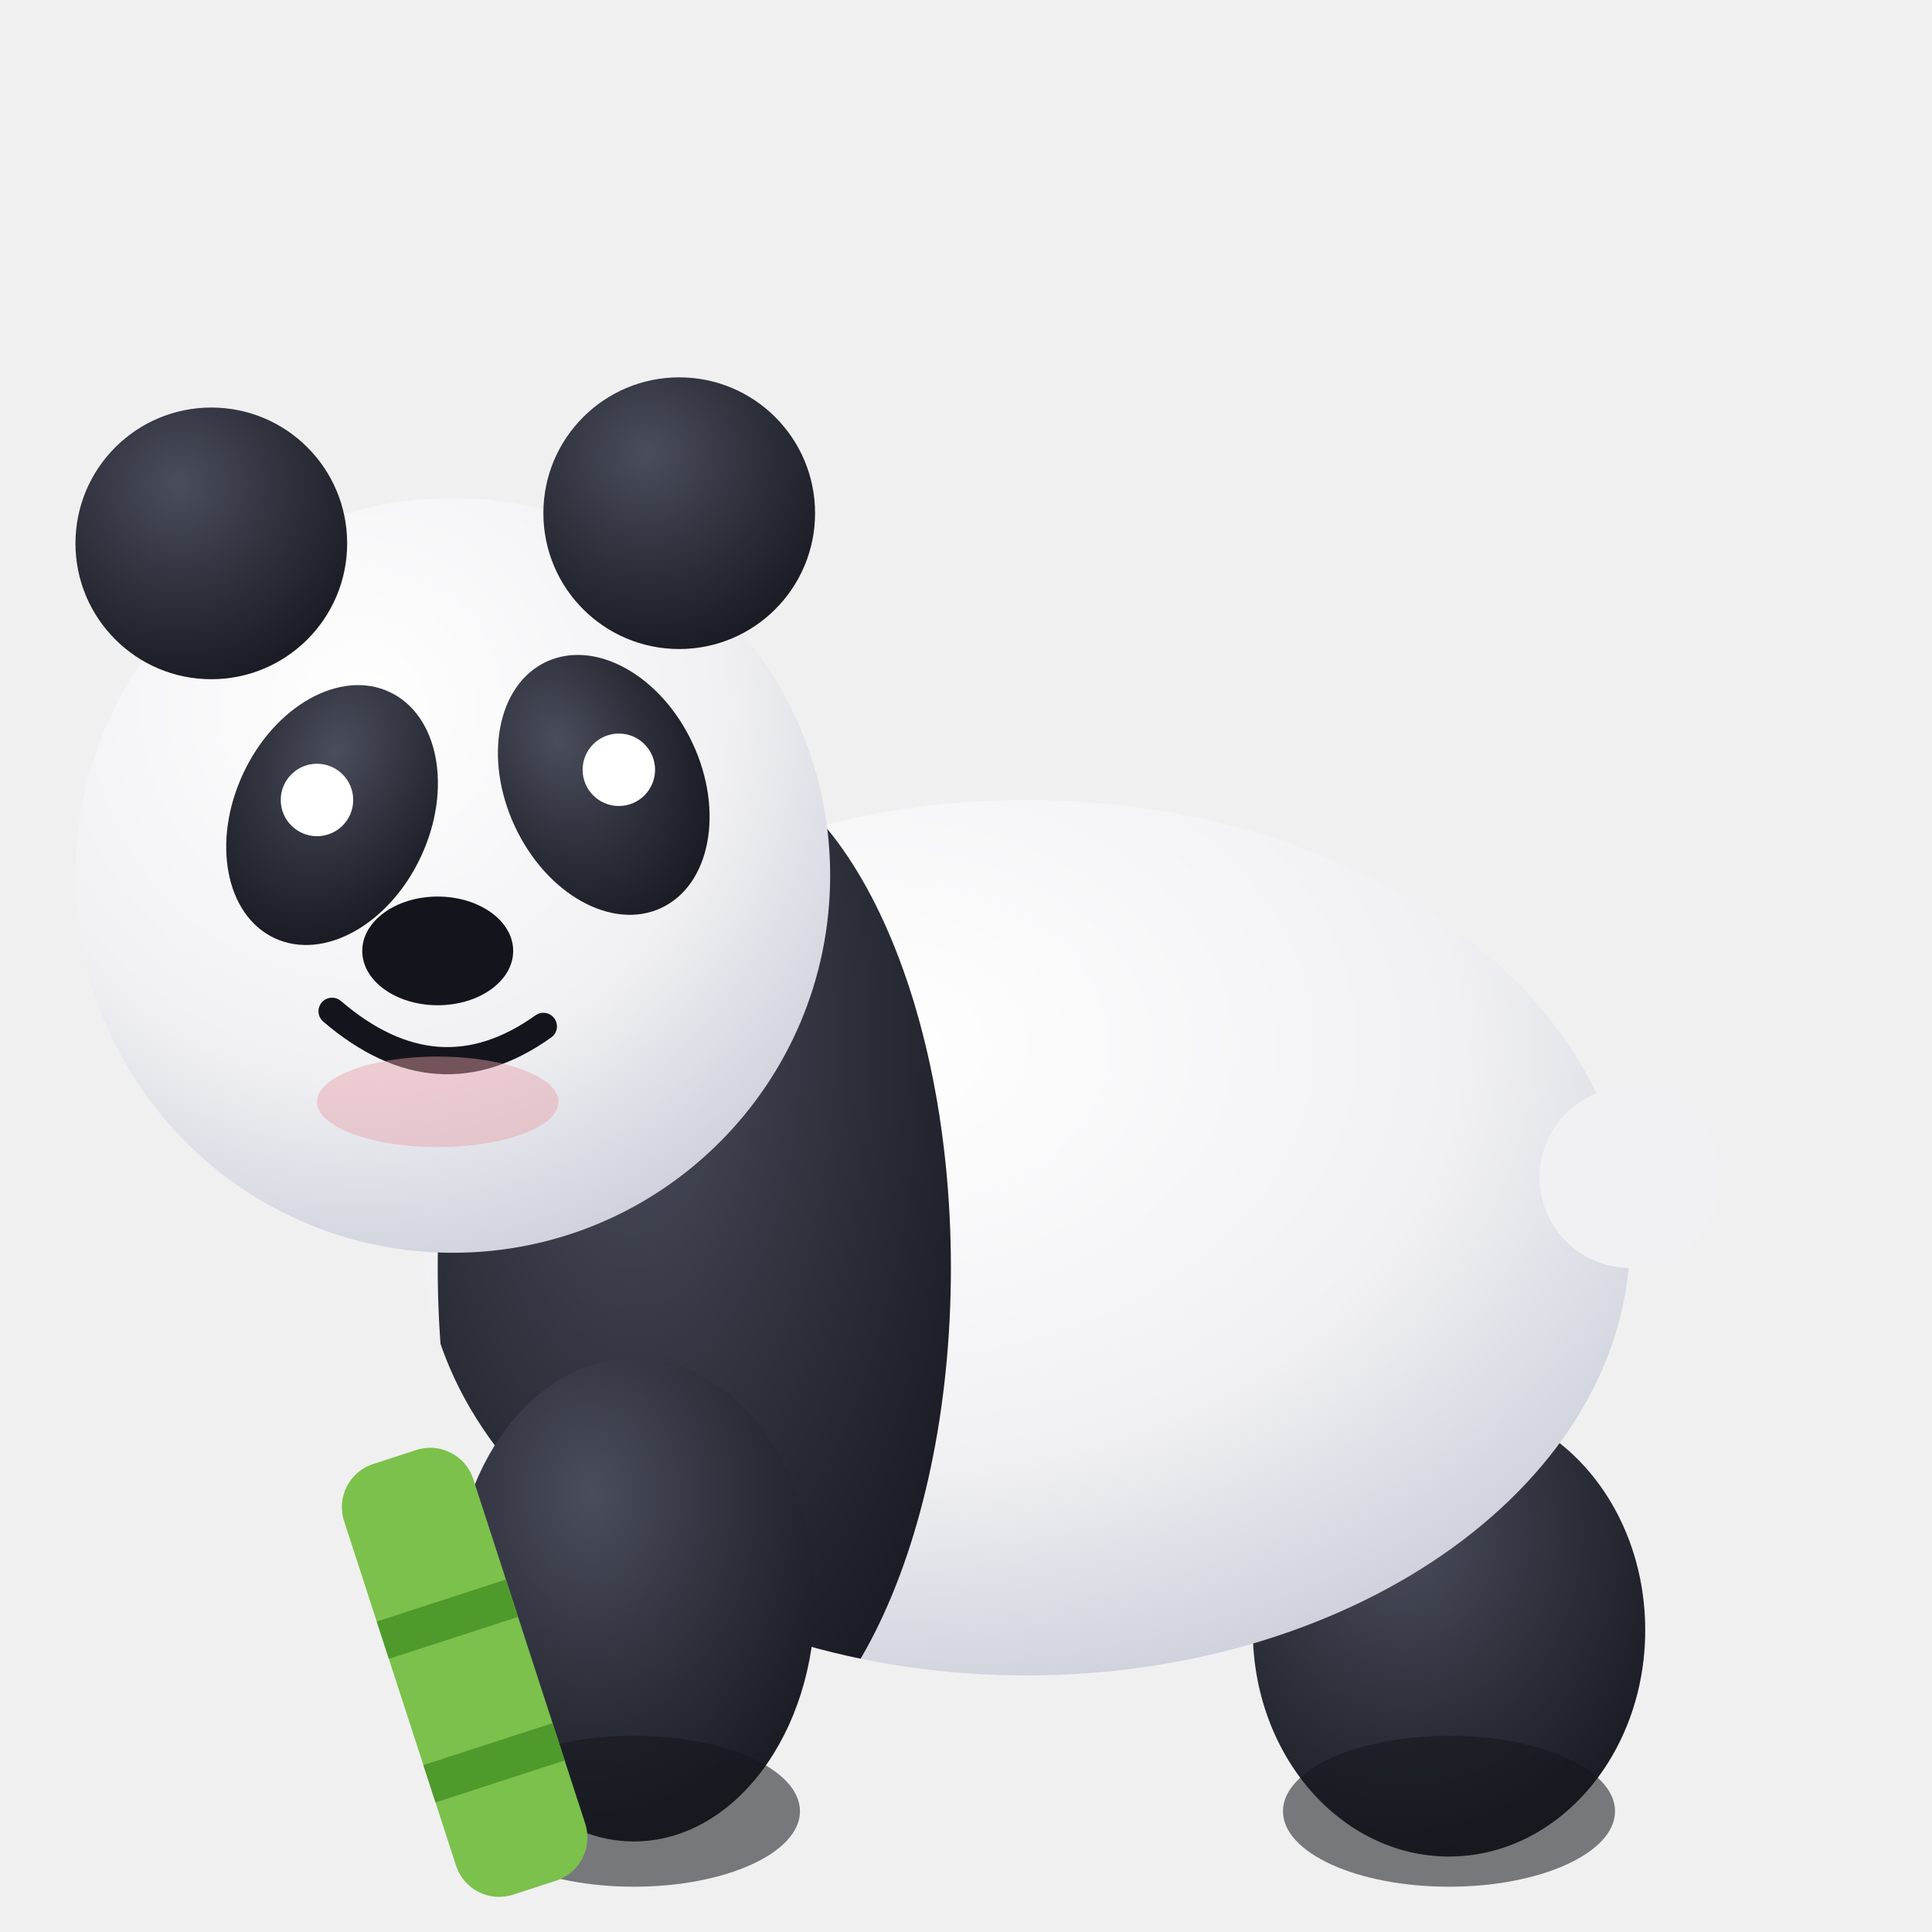
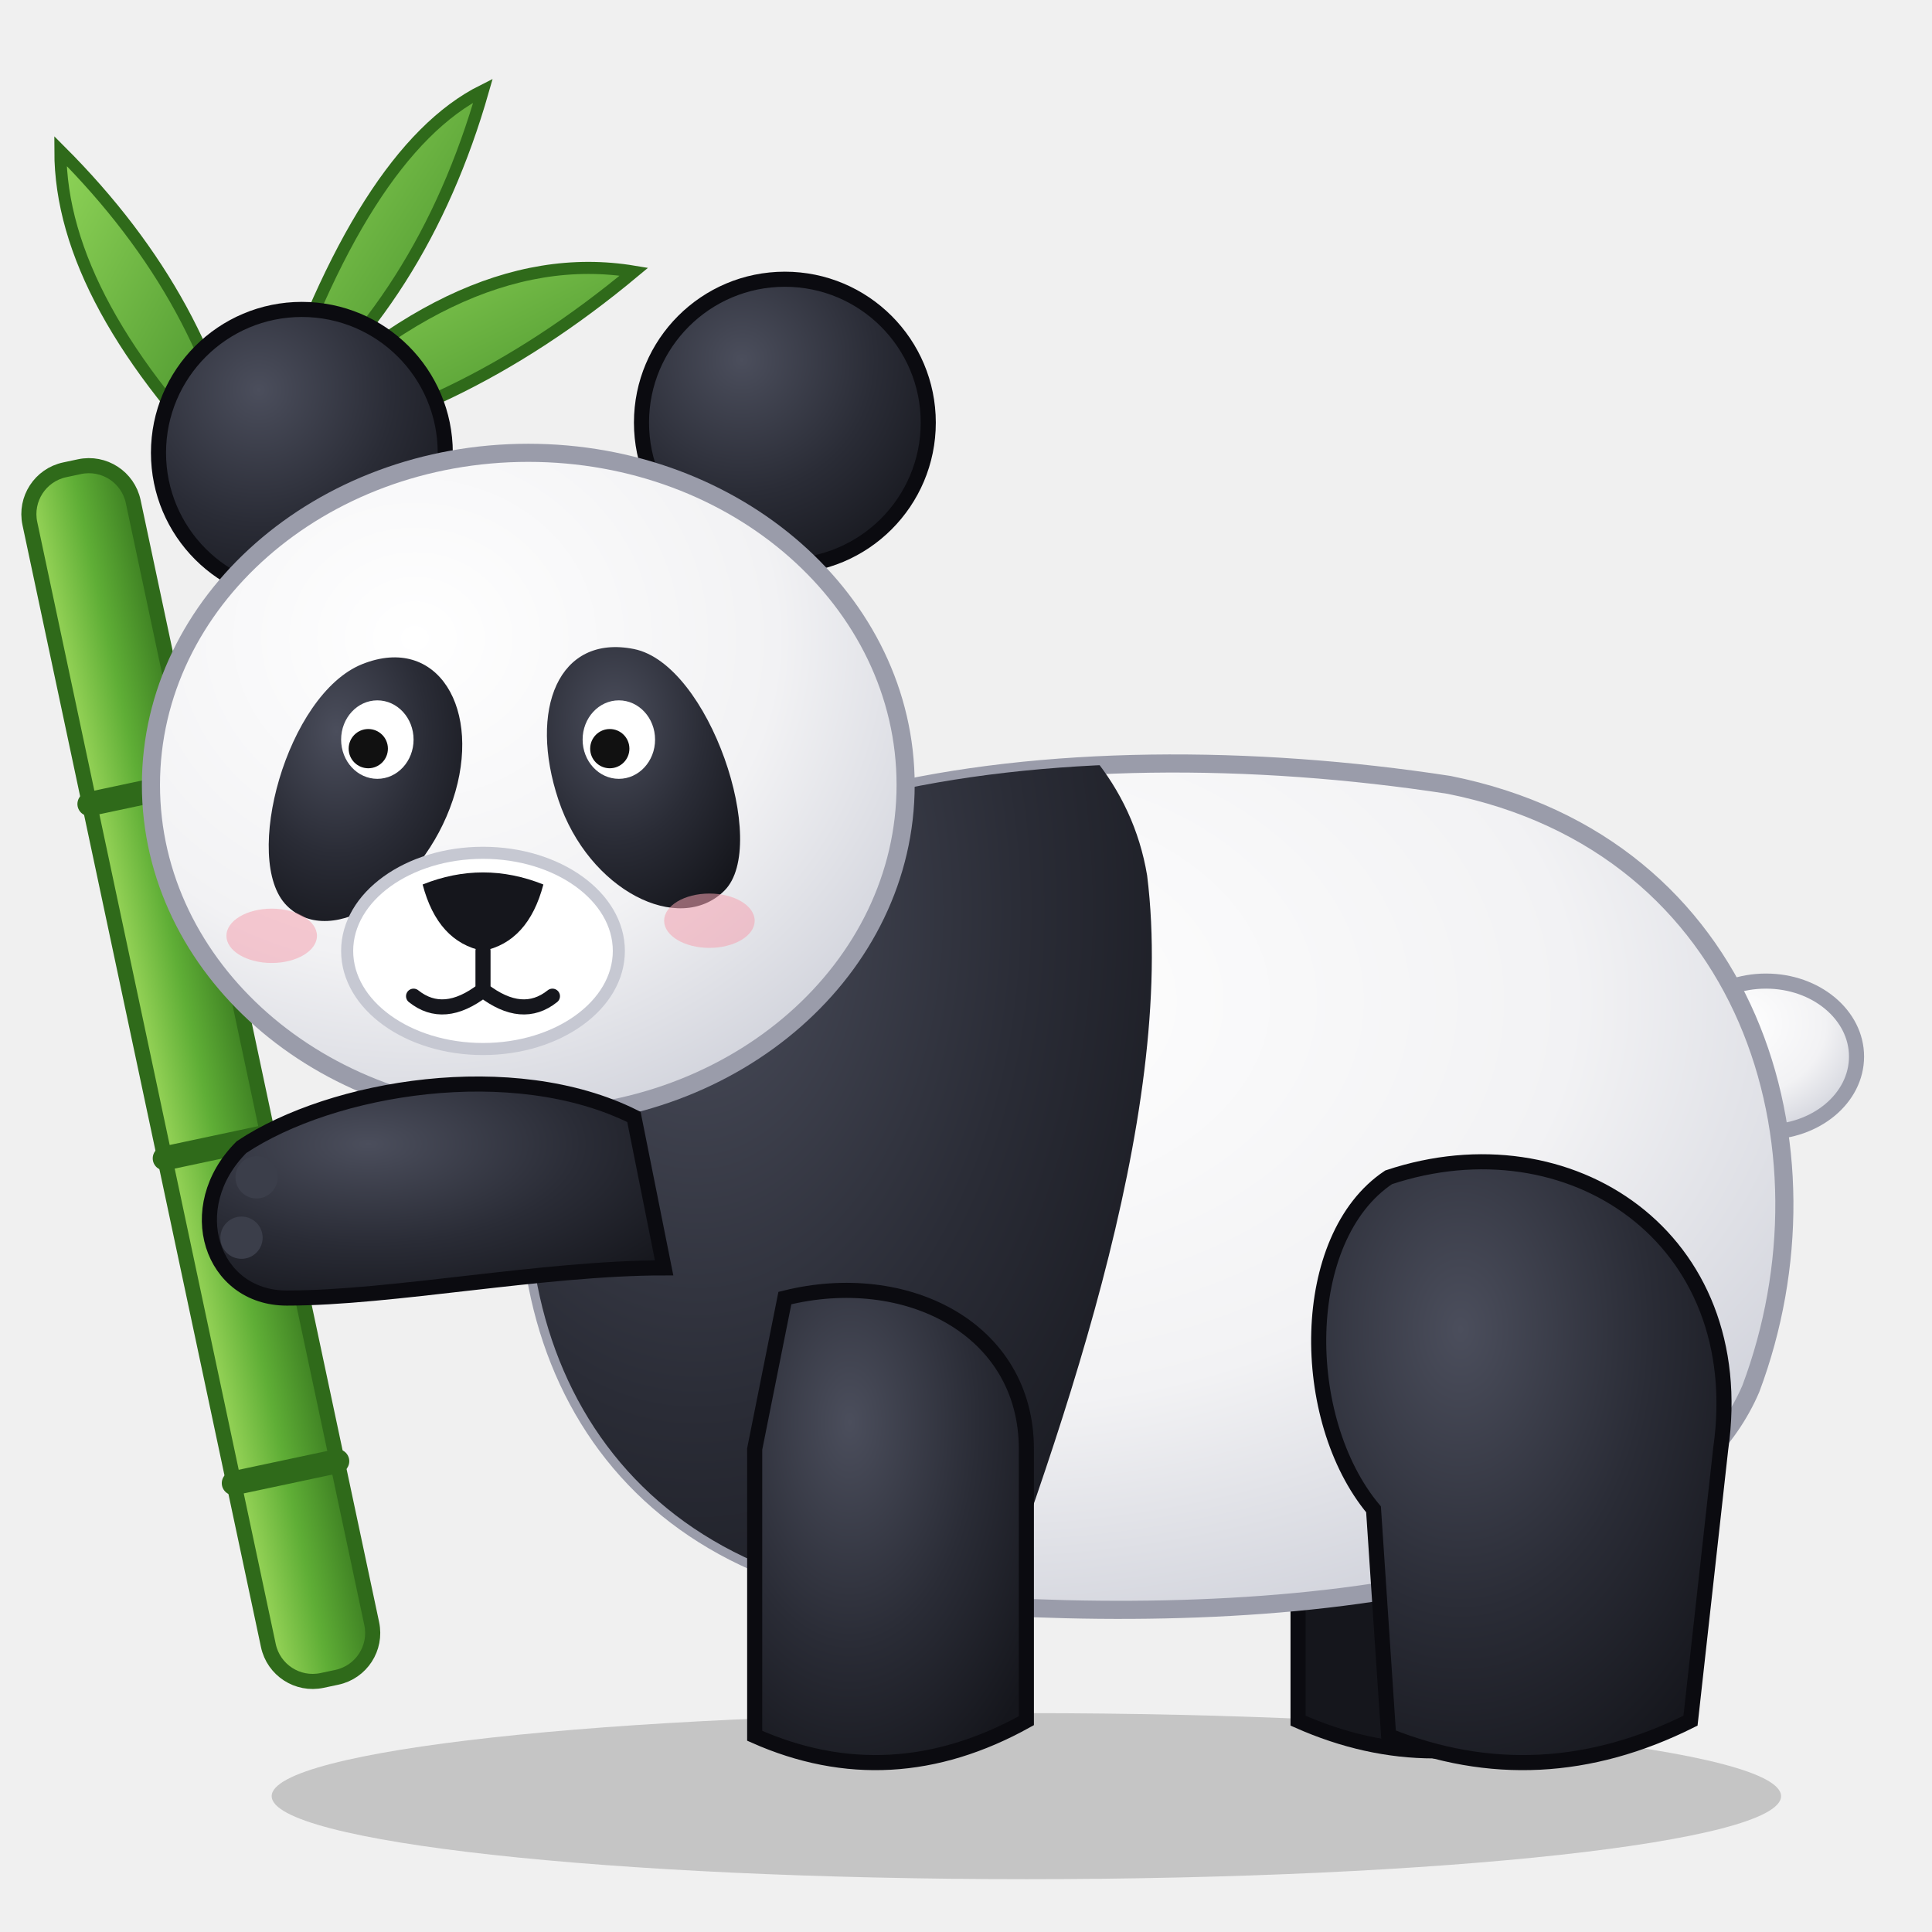
<svg xmlns="http://www.w3.org/2000/svg" viewBox="0 0 128 128">
  <defs>
-     <radialGradient id="w" cx="38%" cy="28%" r="80%">
+     <radialGradient id="pndW" cx="35%" cy="28%" r="80%">
      <stop offset="0" stop-color="#ffffff" />
-       <stop offset=".6" stop-color="#f1f1f4" />
-       <stop offset="1" stop-color="#c9ccd8" />
+       <stop offset=".6" stop-color="#f2f2f4" />
+       <stop offset="1" stop-color="#cfd1da" />
    </radialGradient>
-     <radialGradient id="k" cx="38%" cy="28%" r="85%">
-       <stop offset="0" stop-color="#4a4d5c" />
-       <stop offset=".55" stop-color="#2a2c37" />
-       <stop offset="1" stop-color="#14151c" />
+     <radialGradient id="pndK" cx="35%" cy="28%" r="85%">
+       <stop offset="0" stop-color="#4b4e5c" />
+       <stop offset=".55" stop-color="#2a2c36" />
+       <stop offset="1" stop-color="#15161c" />
    </radialGradient>
-     <clipPath id="bc">
-       <ellipse cx="68" cy="82" rx="40" ry="29" />
+     <linearGradient id="pndBam" x1="0" y1="0" x2="1" y2="0">
+       <stop offset="0" stop-color="#9ad65a" />
+       <stop offset=".5" stop-color="#5fae36" />
+       <stop offset="1" stop-color="#3d7f22" />
+     </linearGradient>
+     <linearGradient id="pndLeaf" x1="0" y1="0" x2="1" y2="1">
+       <stop offset="0" stop-color="#8fd458" />
+       <stop offset="1" stop-color="#3f8a26" />
+     </linearGradient>
+     <clipPath id="pndBody">
+       <path d="M36,70 C40,52 70,48 96,52 C116,56 122,76 116,92 C110,106 82,108 60,106 C40,104 32,88 36,70 Z" />
    </clipPath>
  </defs>
-   <ellipse cx="96" cy="108" rx="13" ry="15" fill="url(#k)" />
-   <ellipse cx="96" cy="120" rx="11" ry="5" fill="#14151c" opacity=".55" />
-   <ellipse cx="68" cy="82" rx="40" ry="29" fill="url(#w)" />
-   <g clip-path="url(#bc)">
-     <ellipse cx="46" cy="84" rx="17" ry="34" fill="url(#k)" />
+   <ellipse cx="68" cy="119" rx="50" ry="5.5" fill="#000" opacity=".18" />
+   <path d="M86,90 L104,90 L104,114 Q95,118 86,114 Z" fill="#15161c" stroke="#0b0b10" stroke-width="1" />
+   <ellipse cx="117" cy="70" rx="6" ry="5" fill="url(#pndW)" stroke="#9a9caa" stroke-width="1">
+     <animateTransform attributeName="transform" type="rotate" values="0 113 72;8 113 72;0 113 72" dur="2.6s" repeatCount="indefinite" />
+   </ellipse>
+   <path d="M36,70 C40,52 70,48 96,52 C116,56 122,76 116,92 C110,106 82,108 60,106 C40,104 32,88 36,70 Z" fill="url(#pndW)" stroke="#9a9caa" stroke-width="1.2" />
+   <g clip-path="url(#pndBody)">
+     <path d="M44,40 C60,40 74,46 76,58 C78,74 70,96 64,112 L30,112 L30,40 Z" fill="url(#pndK)" />
  </g>
-   <ellipse cx="42" cy="106" rx="12" ry="16" fill="url(#k)" />
-   <ellipse cx="42" cy="120" rx="11" ry="5" fill="#14151c" opacity=".55" />
-   <circle cx="108" cy="78" r="6" fill="#f1f1f4" />
-   <circle cx="30" cy="58" r="25" fill="url(#w)" />
-   <circle cx="14" cy="36" r="9" fill="url(#k)" />
-   <circle cx="45" cy="34" r="9" fill="url(#k)" />
-   <ellipse cx="22" cy="54" rx="6.5" ry="9" transform="rotate(25 22 54)" fill="url(#k)" />
-   <ellipse cx="40" cy="52" rx="6.5" ry="9" transform="rotate(-25 40 52)" fill="url(#k)" />
-   <circle cx="21" cy="53" r="2.4" fill="#fff" />
-   <circle cx="41" cy="51" r="2.4" fill="#fff" />
-   <ellipse cx="29" cy="63" rx="5" ry="3.6" fill="#14151c" />
-   <path d="M22 67 Q29 73 36 68" stroke="#14151c" stroke-width="1.8" fill="none" stroke-linecap="round" />
-   <ellipse cx="29" cy="73" rx="8" ry="3" fill="#e7a0a8" opacity=".45" />
-   <rect x="26" y="96" width="9" height="30" rx="3" fill="#7bc14b" transform="rotate(-18 30 110)" />
-   <rect x="26" y="106" width="9" height="2.6" fill="#4f9a2d" transform="rotate(-18 30 110)" />
-   <rect x="26" y="116" width="9" height="2.6" fill="#4f9a2d" transform="rotate(-18 30 110)" />
+   <path d="M92,78 C104,74 116,82 114,96 L112,114 Q102,119 92,115 L91,100 C86,94 86,82 92,78 Z" fill="url(#pndK)" stroke="#0b0b10" stroke-width="1" />
+   <path d="M52,86 C60,84 68,88 68,96 L68,114 Q59,119 50,115 L50,96 Z" fill="url(#pndK)" stroke="#0b0b10" stroke-width="1" />
+   <g>
+     <rect x="10" y="30" width="7" height="82" rx="3" fill="url(#pndBam)" stroke="#2f6a1a" stroke-width="1" transform="rotate(-12 14 72)" />
+     <g stroke="#2f6a1a" stroke-width="1.6" stroke-linecap="round" transform="rotate(-12 14 72)">
+       <path d="M10,52 L17,52" />
+       <path d="M10,76 L17,76" />
+       <path d="M10,98 L17,98" />
+     </g>
+     <g fill="url(#pndLeaf)" stroke="#2f6a1a" stroke-width=".8">
+       <path d="M17,30 Q30,16 42,18 Q30,28 17,30 Z" />
+       <path d="M16,32 Q4,20 4,10 Q14,20 16,32 Z" />
+       <path d="M18,28 Q24,10 32,6 Q28,20 18,28 Z" />
+     </g>
+     <animateTransform attributeName="transform" type="rotate" values="0 22 90;-3 22 90;0 22 90" dur="2s" repeatCount="indefinite" />
+   </g>
+   <g>
+     <circle cx="20" cy="30" r="9.5" fill="url(#pndK)" stroke="#0b0b10" stroke-width="1" />
+     <circle cx="52" cy="28" r="9.5" fill="url(#pndK)" stroke="#0b0b10" stroke-width="1" />
+     <ellipse cx="35" cy="52" rx="25" ry="22" fill="url(#pndW)" stroke="#9a9caa" stroke-width="1.2" />
+     <path d="M24,44 C29,42 32,47 30,53 C28,59 22,63 19,60 C16,57 19,46 24,44 Z" fill="url(#pndK)" />
+     <path d="M42,43 C37,42 35,47 37,53 C39,59 45,62 48,59 C51,56 47,44 42,43 Z" fill="url(#pndK)" />
+     <g fill="#fff">
+       <ellipse cx="25" cy="49" rx="2.4" ry="2.6">
+         <animate attributeName="ry" values="2.6;2.6;.3;2.6" keyTimes="0;.9;.95;1" dur="4s" repeatCount="indefinite" />
+       </ellipse>
+       <ellipse cx="41" cy="49" rx="2.4" ry="2.6">
+         <animate attributeName="ry" values="2.6;2.6;.3;2.6" keyTimes="0;.9;.95;1" dur="4s" repeatCount="indefinite" />
+       </ellipse>
+     </g>
+     <g fill="#111">
+       <circle cx="24.4" cy="49.6" r="1.3" />
+       <circle cx="40.4" cy="49.6" r="1.3" />
+     </g>
+     <ellipse cx="32" cy="63" rx="9" ry="6.5" fill="#ffffff" stroke="#c6c8d2" stroke-width=".8" />
+     <path d="M28,58.6 Q32,57 36,58.6 Q35,62.4 32,63 Q29,62.4 28,58.6 Z" fill="#15161c" />
+     <path d="M32,63 L32,65.6 M32,65.6 Q29.4,67.6 27.4,66 M32,65.6 Q34.6,67.6 36.6,66" fill="none" stroke="#15161c" stroke-width="1" stroke-linecap="round" />
+     <ellipse cx="18" cy="62" rx="3" ry="1.8" fill="#f4a3b0" opacity=".55" />
+     <ellipse cx="47" cy="61" rx="3" ry="1.8" fill="#f4a3b0" opacity=".55" />
+   </g>
+   <path d="M42,74 C34,70 22,72 16,76 C12,80 14,86 19,86 C26,86 36,84 44,84 Z" fill="url(#pndK)" stroke="#0b0b10" stroke-width="1" />
+   <g fill="#3b3e4a">
+     <circle cx="17" cy="78" r="1.4" />
+     <circle cx="16" cy="82" r="1.4" />
+   </g>
</svg>
